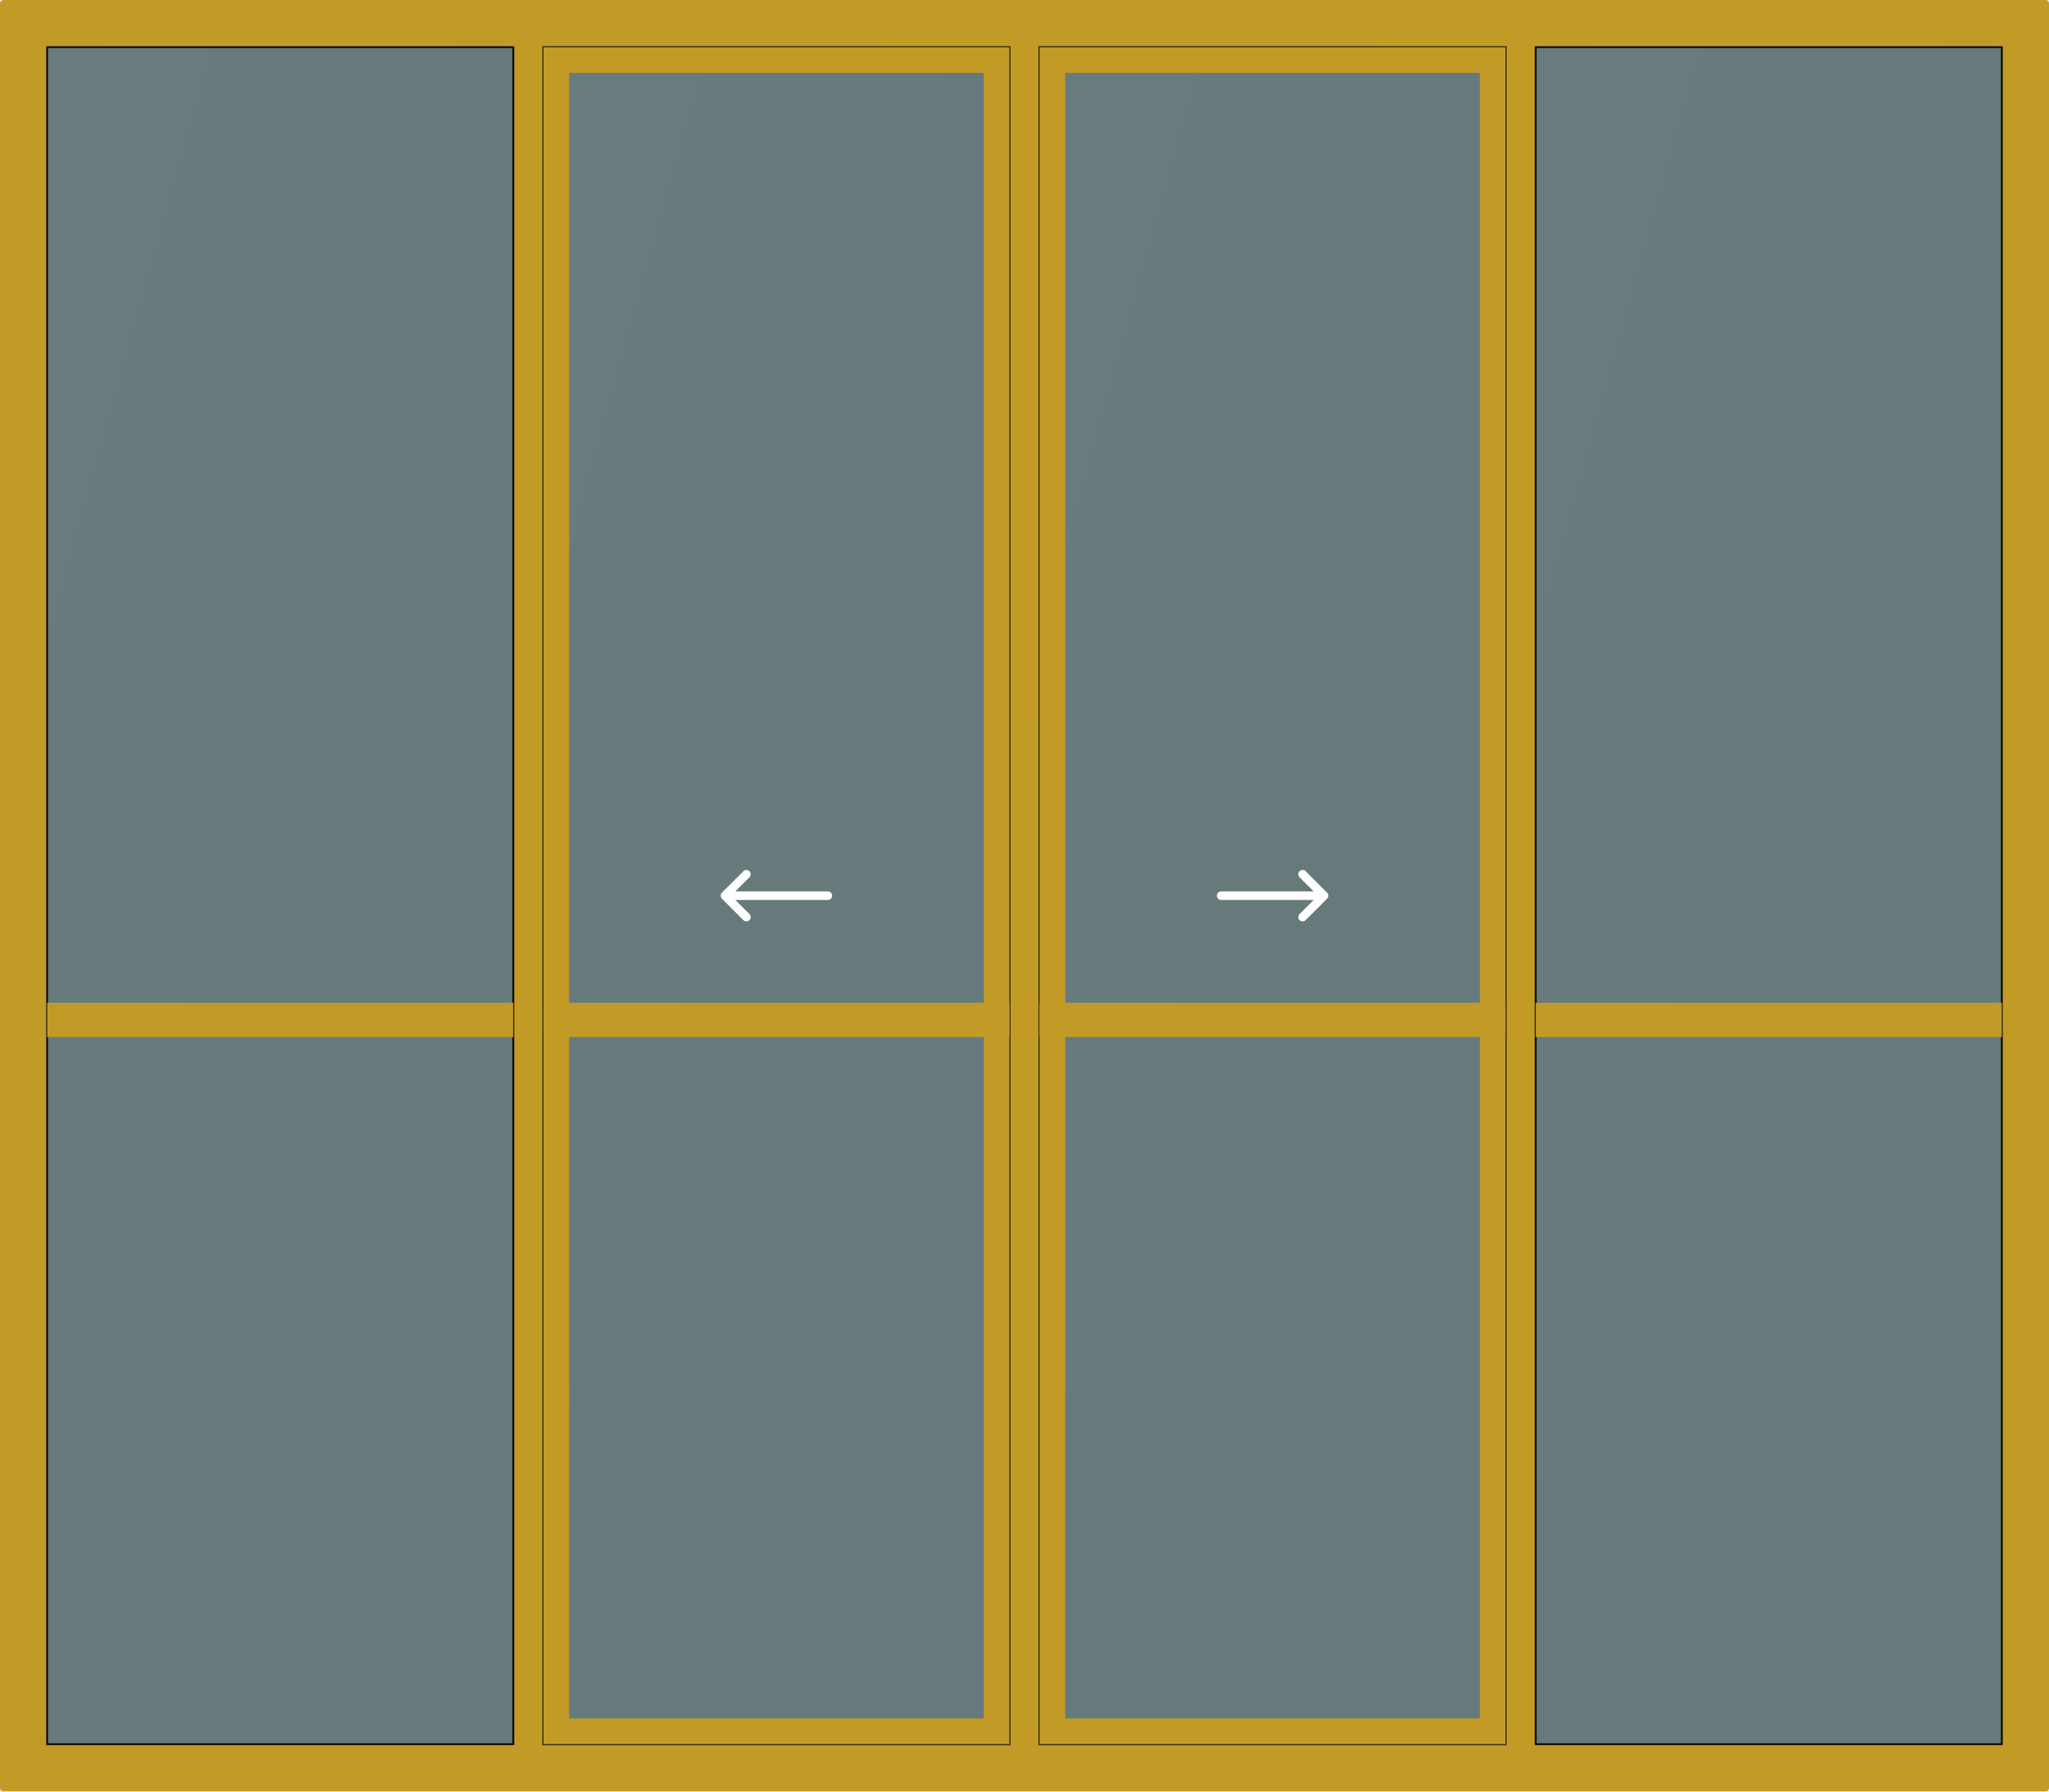
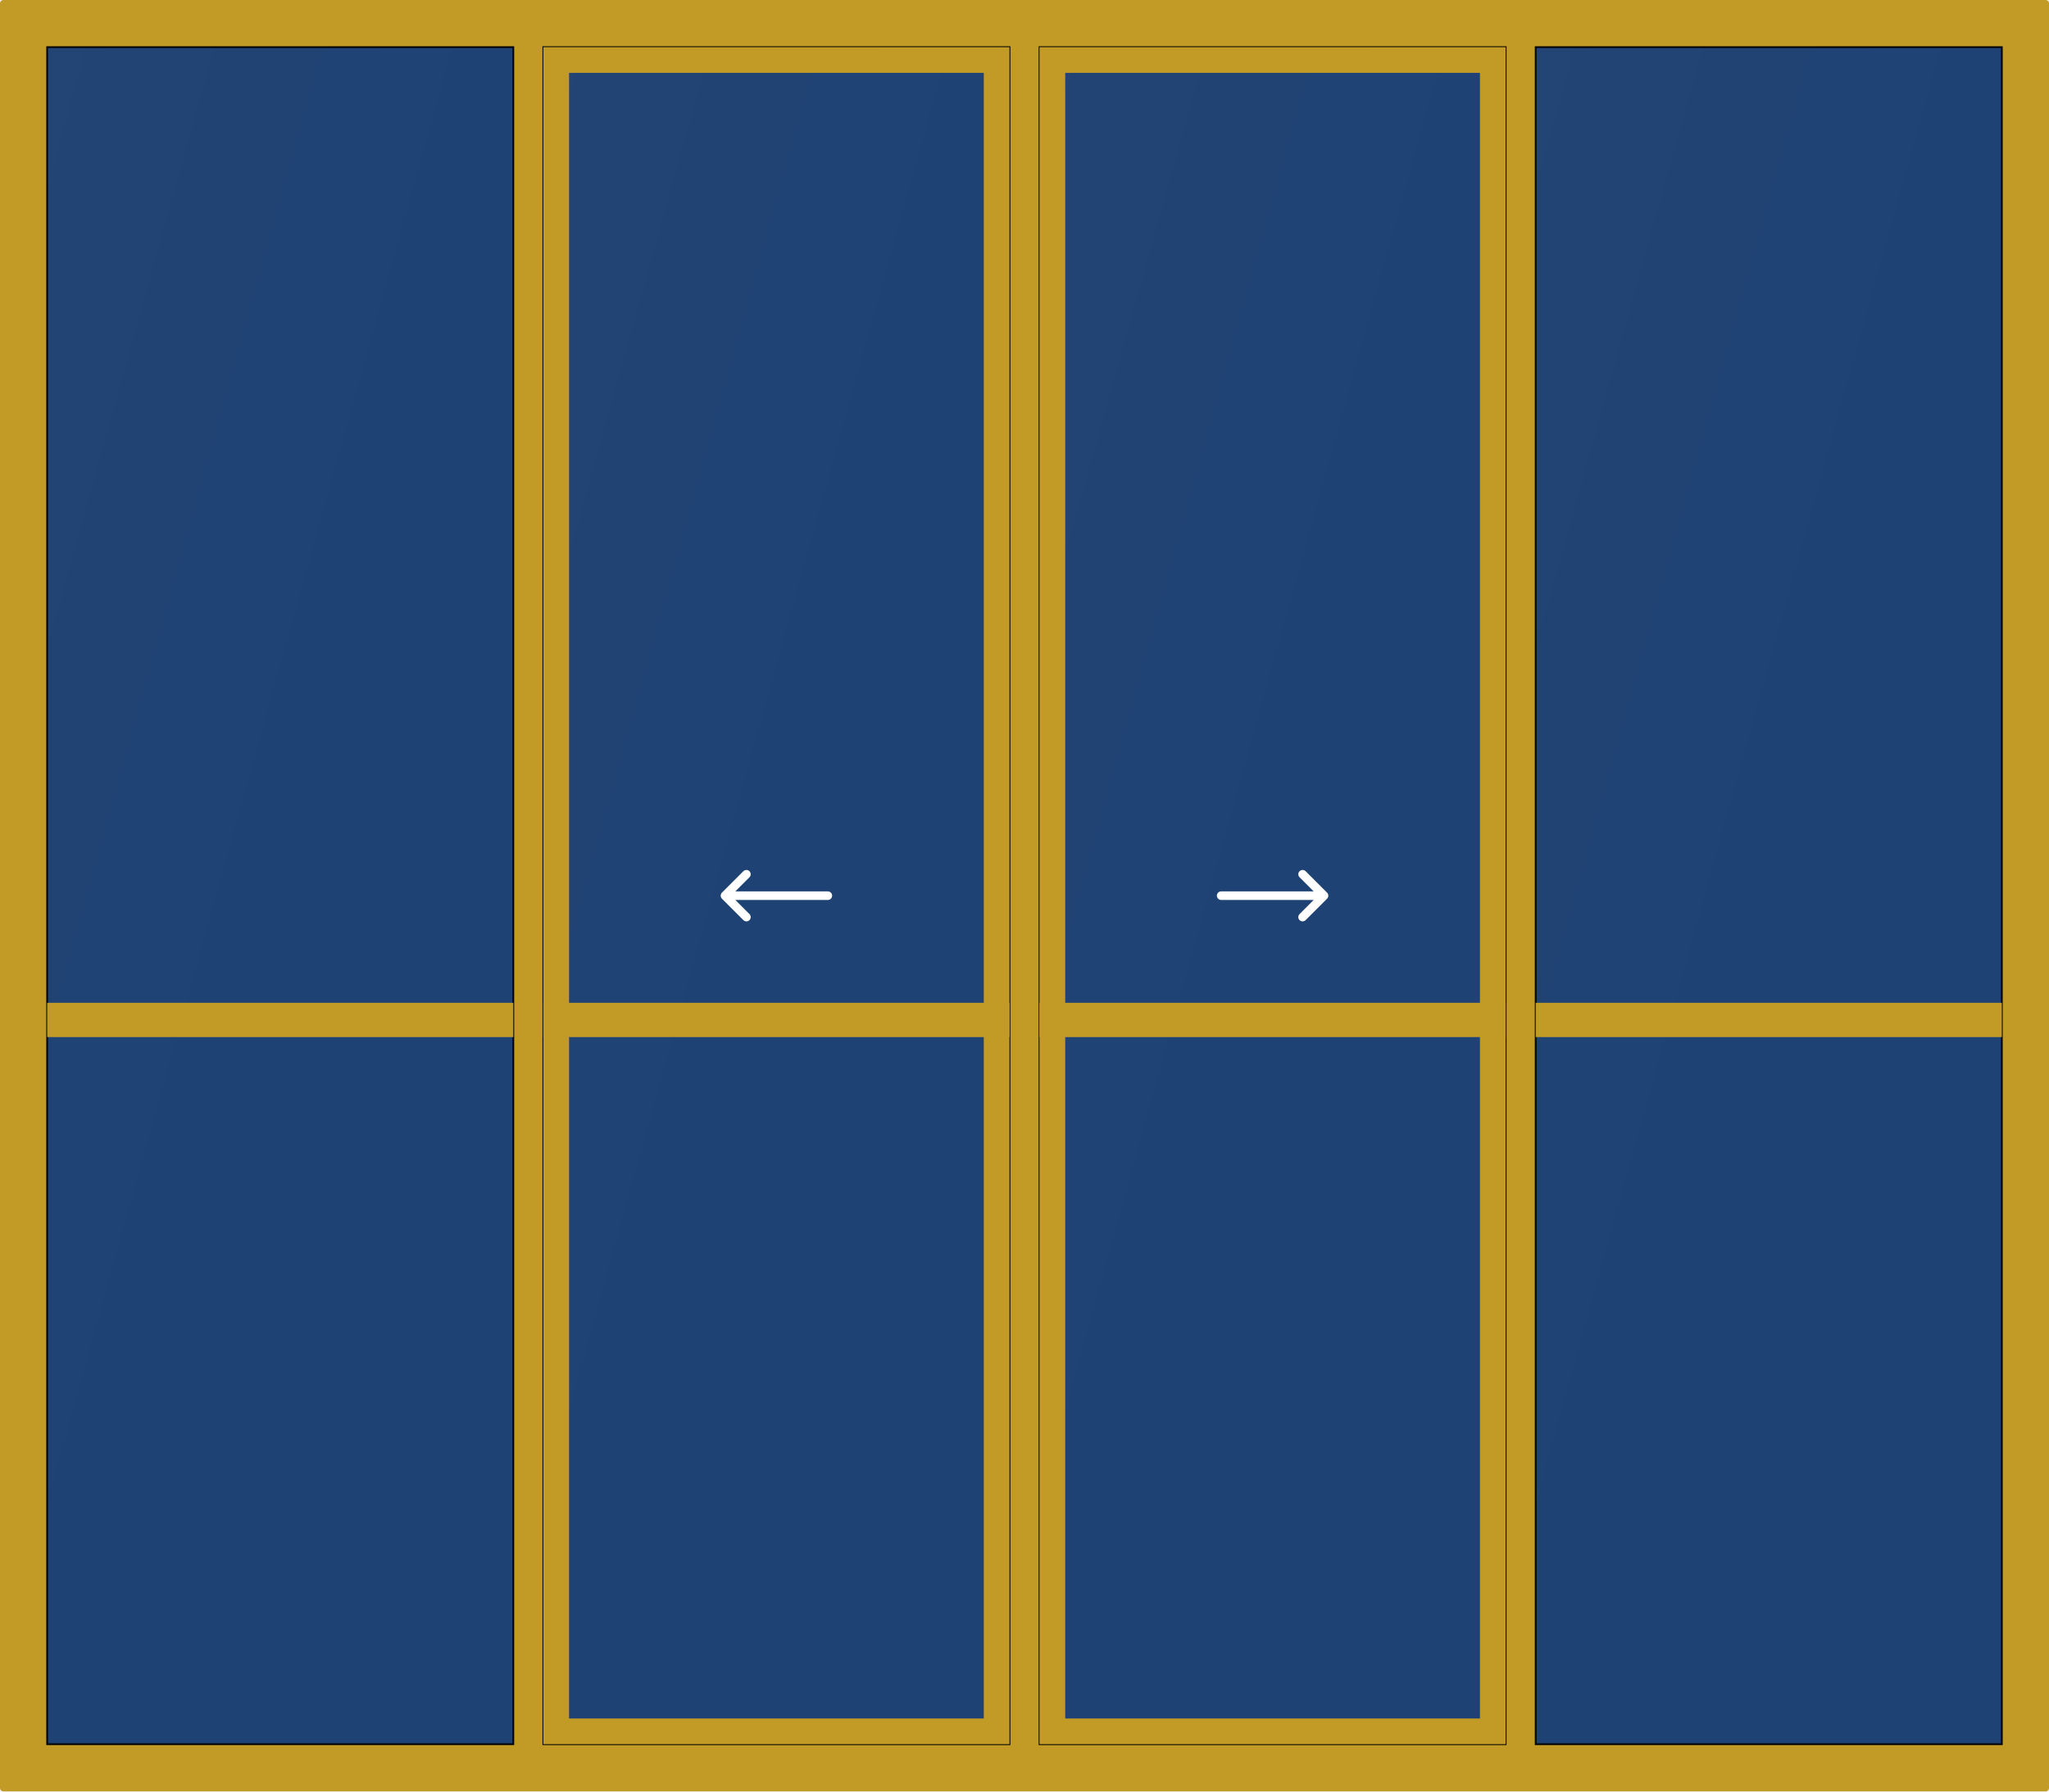
<svg xmlns="http://www.w3.org/2000/svg" viewBox="0 0 2390 2090" width="100%" height="100%">
  <style>
        .frame-bg { fill: #c29b27; }
-         .glass-fixed { fill: rgba(40, 100, 180, 0.6); stroke: #000; stroke-width: 2; }
-         .glass-sash { fill: rgba(40, 100, 180, 0.6); stroke: #000; stroke-width: 2; }
+         .glass-fixed { fill: #1e4273; stroke: #000; stroke-width: 2; }
+         .glass-sash { fill: #1e4273; stroke: #000; stroke-width: 2; }
        .glass-highlight { fill: url(#glow); opacity: 0.15; }
        .sash { fill: none; stroke: #c29b27; stroke-width: 24; }
        .sash-door { fill: none; stroke: #c29b27; stroke-width: 30; }
        .opening { fill: none; stroke: #FFFFFF; stroke-width: 8; stroke-dasharray: 14,14; stroke-linecap: round; stroke-linejoin: round; }
        .slide-arrow { fill: none; stroke: #FFFFFF; stroke-width: 10; stroke-linecap: round; stroke-linejoin: round; }
      </style>
  <defs>
    <linearGradient id="glow" x1="0%" y1="0%" x2="100%" y2="100%">
      <stop offset="0%" stop-color="#fff" stop-opacity="0.1" />
      <stop offset="50%" stop-color="#fff" stop-opacity="0" />
    </linearGradient>
  </defs>
  <rect class="frame-bg" x="0" y="0" width="2390" height="2090" rx="4" />
  <rect class="glass-fixed" x="55" y="55" width="543.75" height="1980" />
  <polygon class="glass-highlight" points="55,55 598.75,55 55,2035" />
  <rect class="frame-bg" x="55" y="1170" width="543.75" height="40" />
  <rect class="glass-sash" x="633.75" y="55" width="543.75" height="1980" />
  <polygon class="glass-highlight" points="633.75,55 1177.5,55 633.75,2035" />
  <rect class="frame-bg" x="633.75" y="1170" width="543.75" height="40" />
  <rect class="sash-door" x="648.75" y="70" width="513.75" height="1950" />
  <path class="slide-arrow" d="M965.625,1045 L845.625,1045 M870.625,1020 L845.625,1045 L870.625,1070" />
  <rect class="glass-sash" x="1212.5" y="55" width="543.75" height="1980" />
  <polygon class="glass-highlight" points="1212.5,55 1756.25,55 1212.5,2035" />
  <rect class="frame-bg" x="1212.5" y="1170" width="543.75" height="40" />
  <rect class="sash-door" x="1227.5" y="70" width="513.75" height="1950" />
  <path class="slide-arrow" d="M1424.375,1045 L1544.375,1045 M1519.375,1020 L1544.375,1045 L1519.375,1070" />
  <rect class="glass-fixed" x="1791.25" y="55" width="543.75" height="1980" />
  <polygon class="glass-highlight" points="1791.25,55 2335,55 1791.25,2035" />
  <rect class="frame-bg" x="1791.25" y="1170" width="543.75" height="40" />
</svg>
